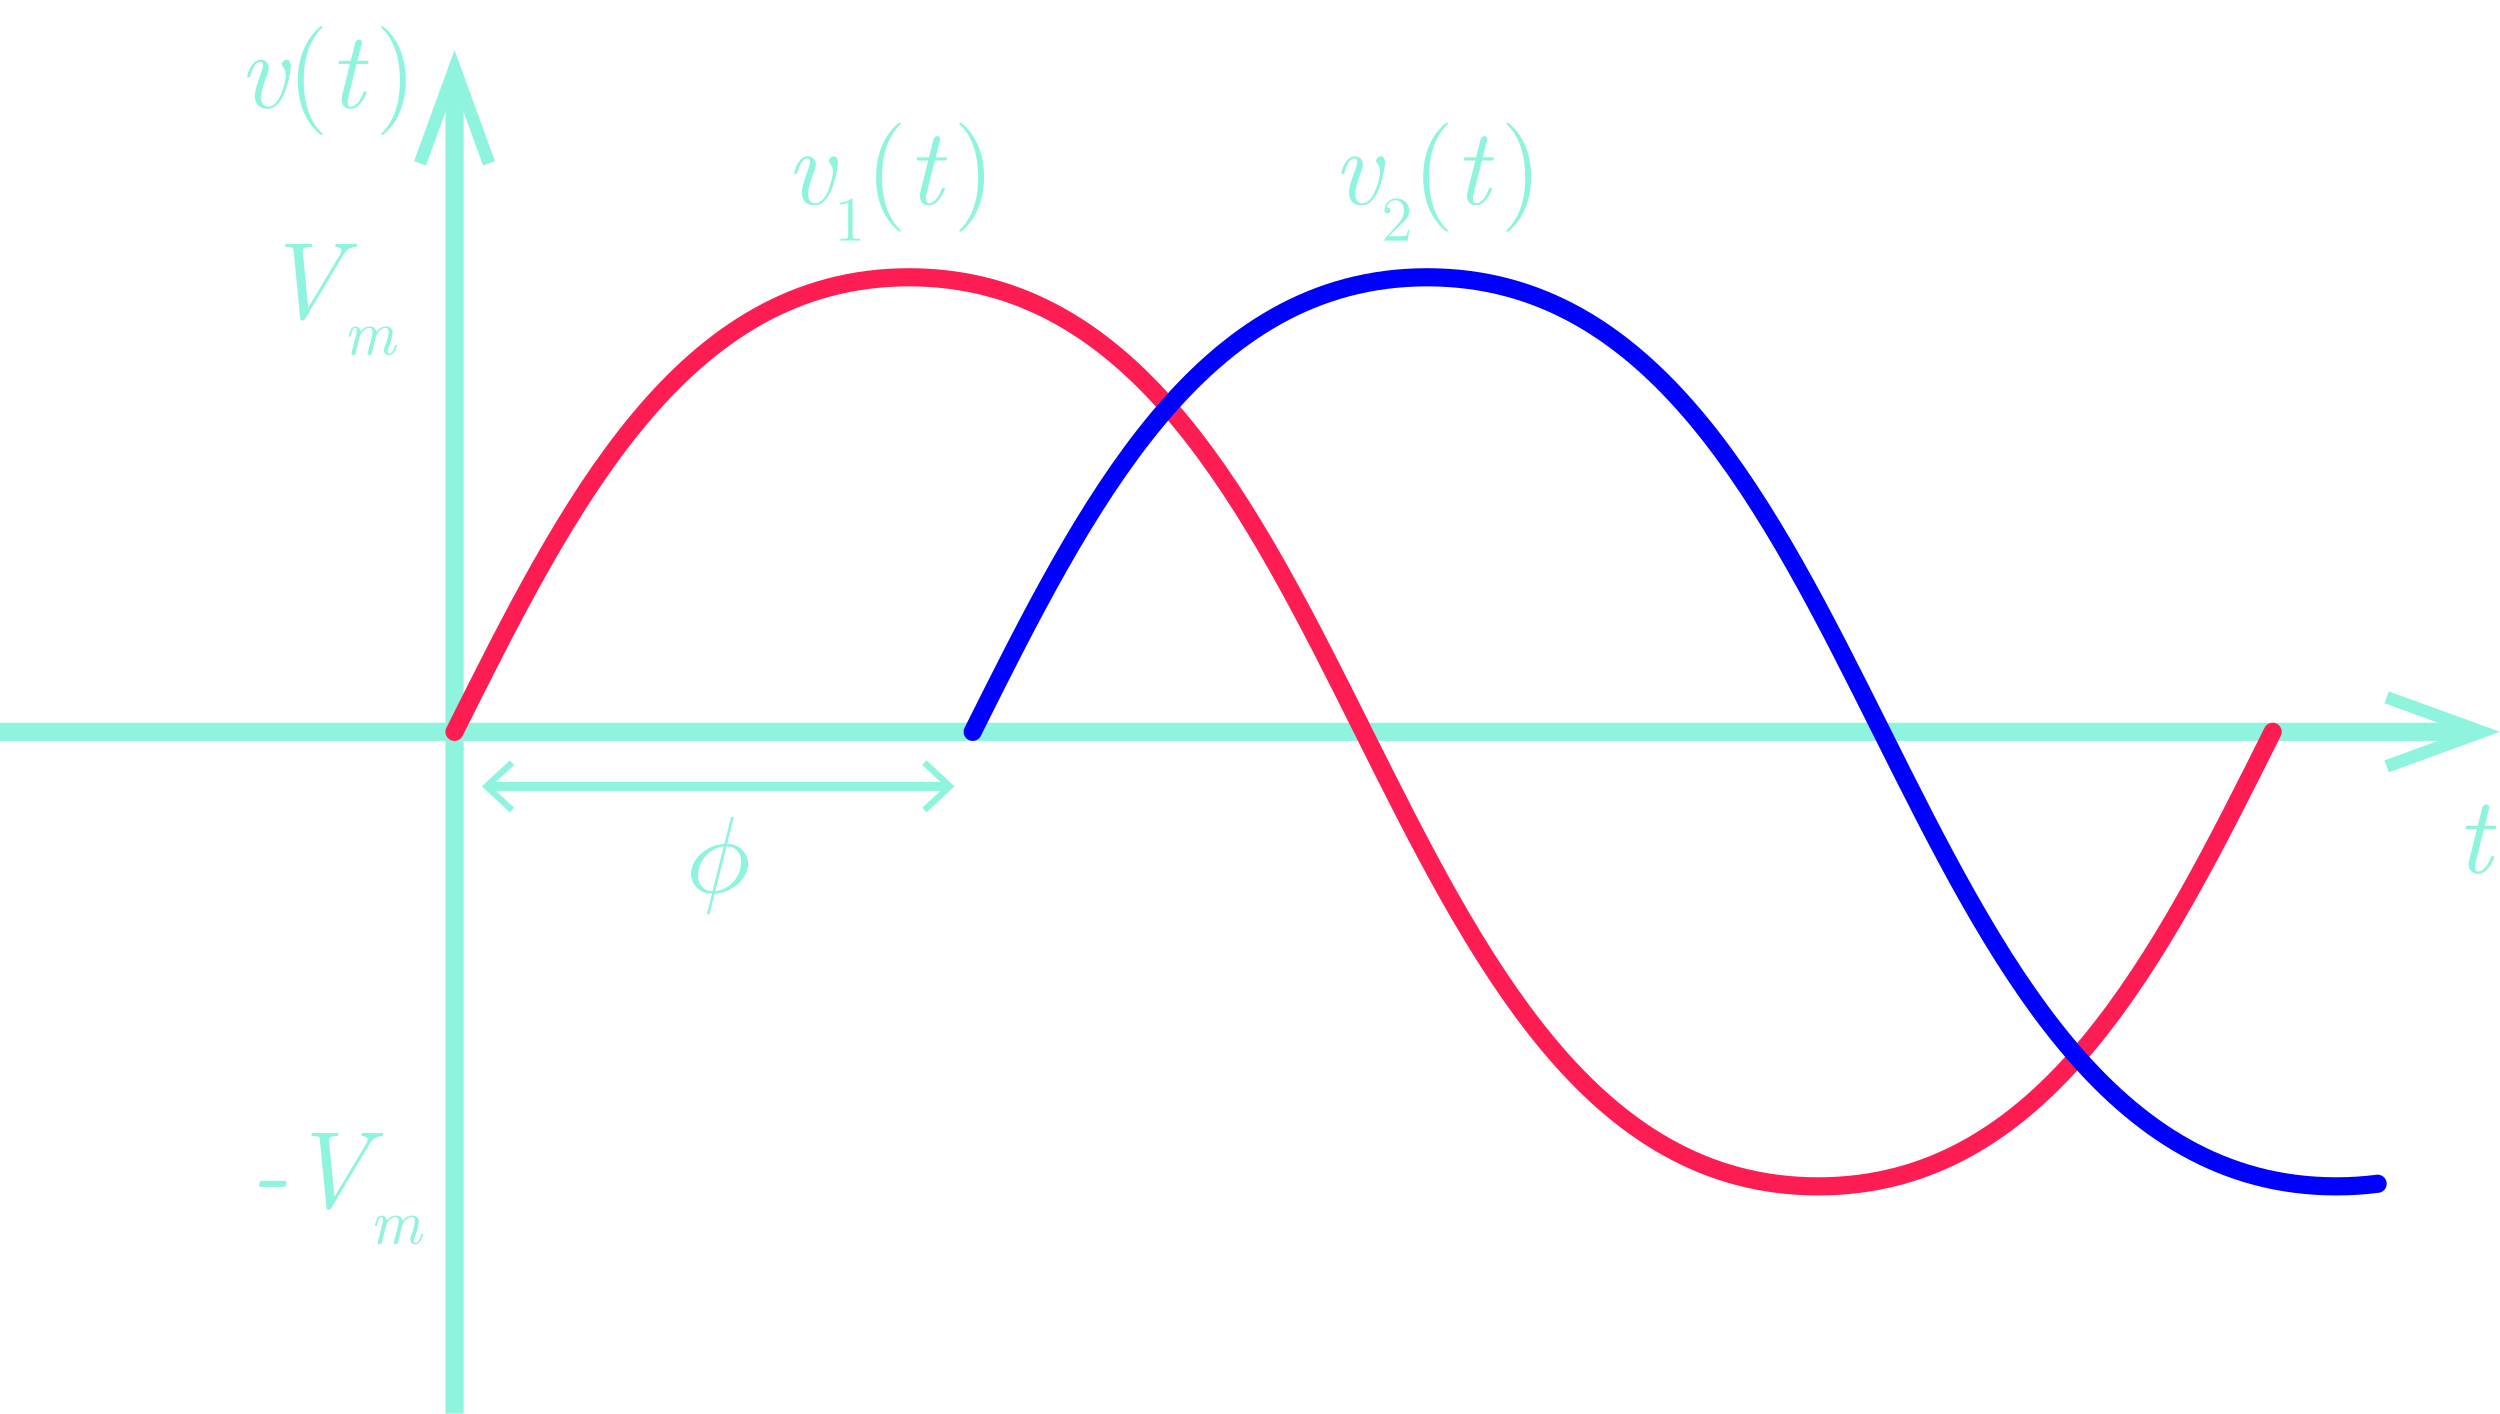
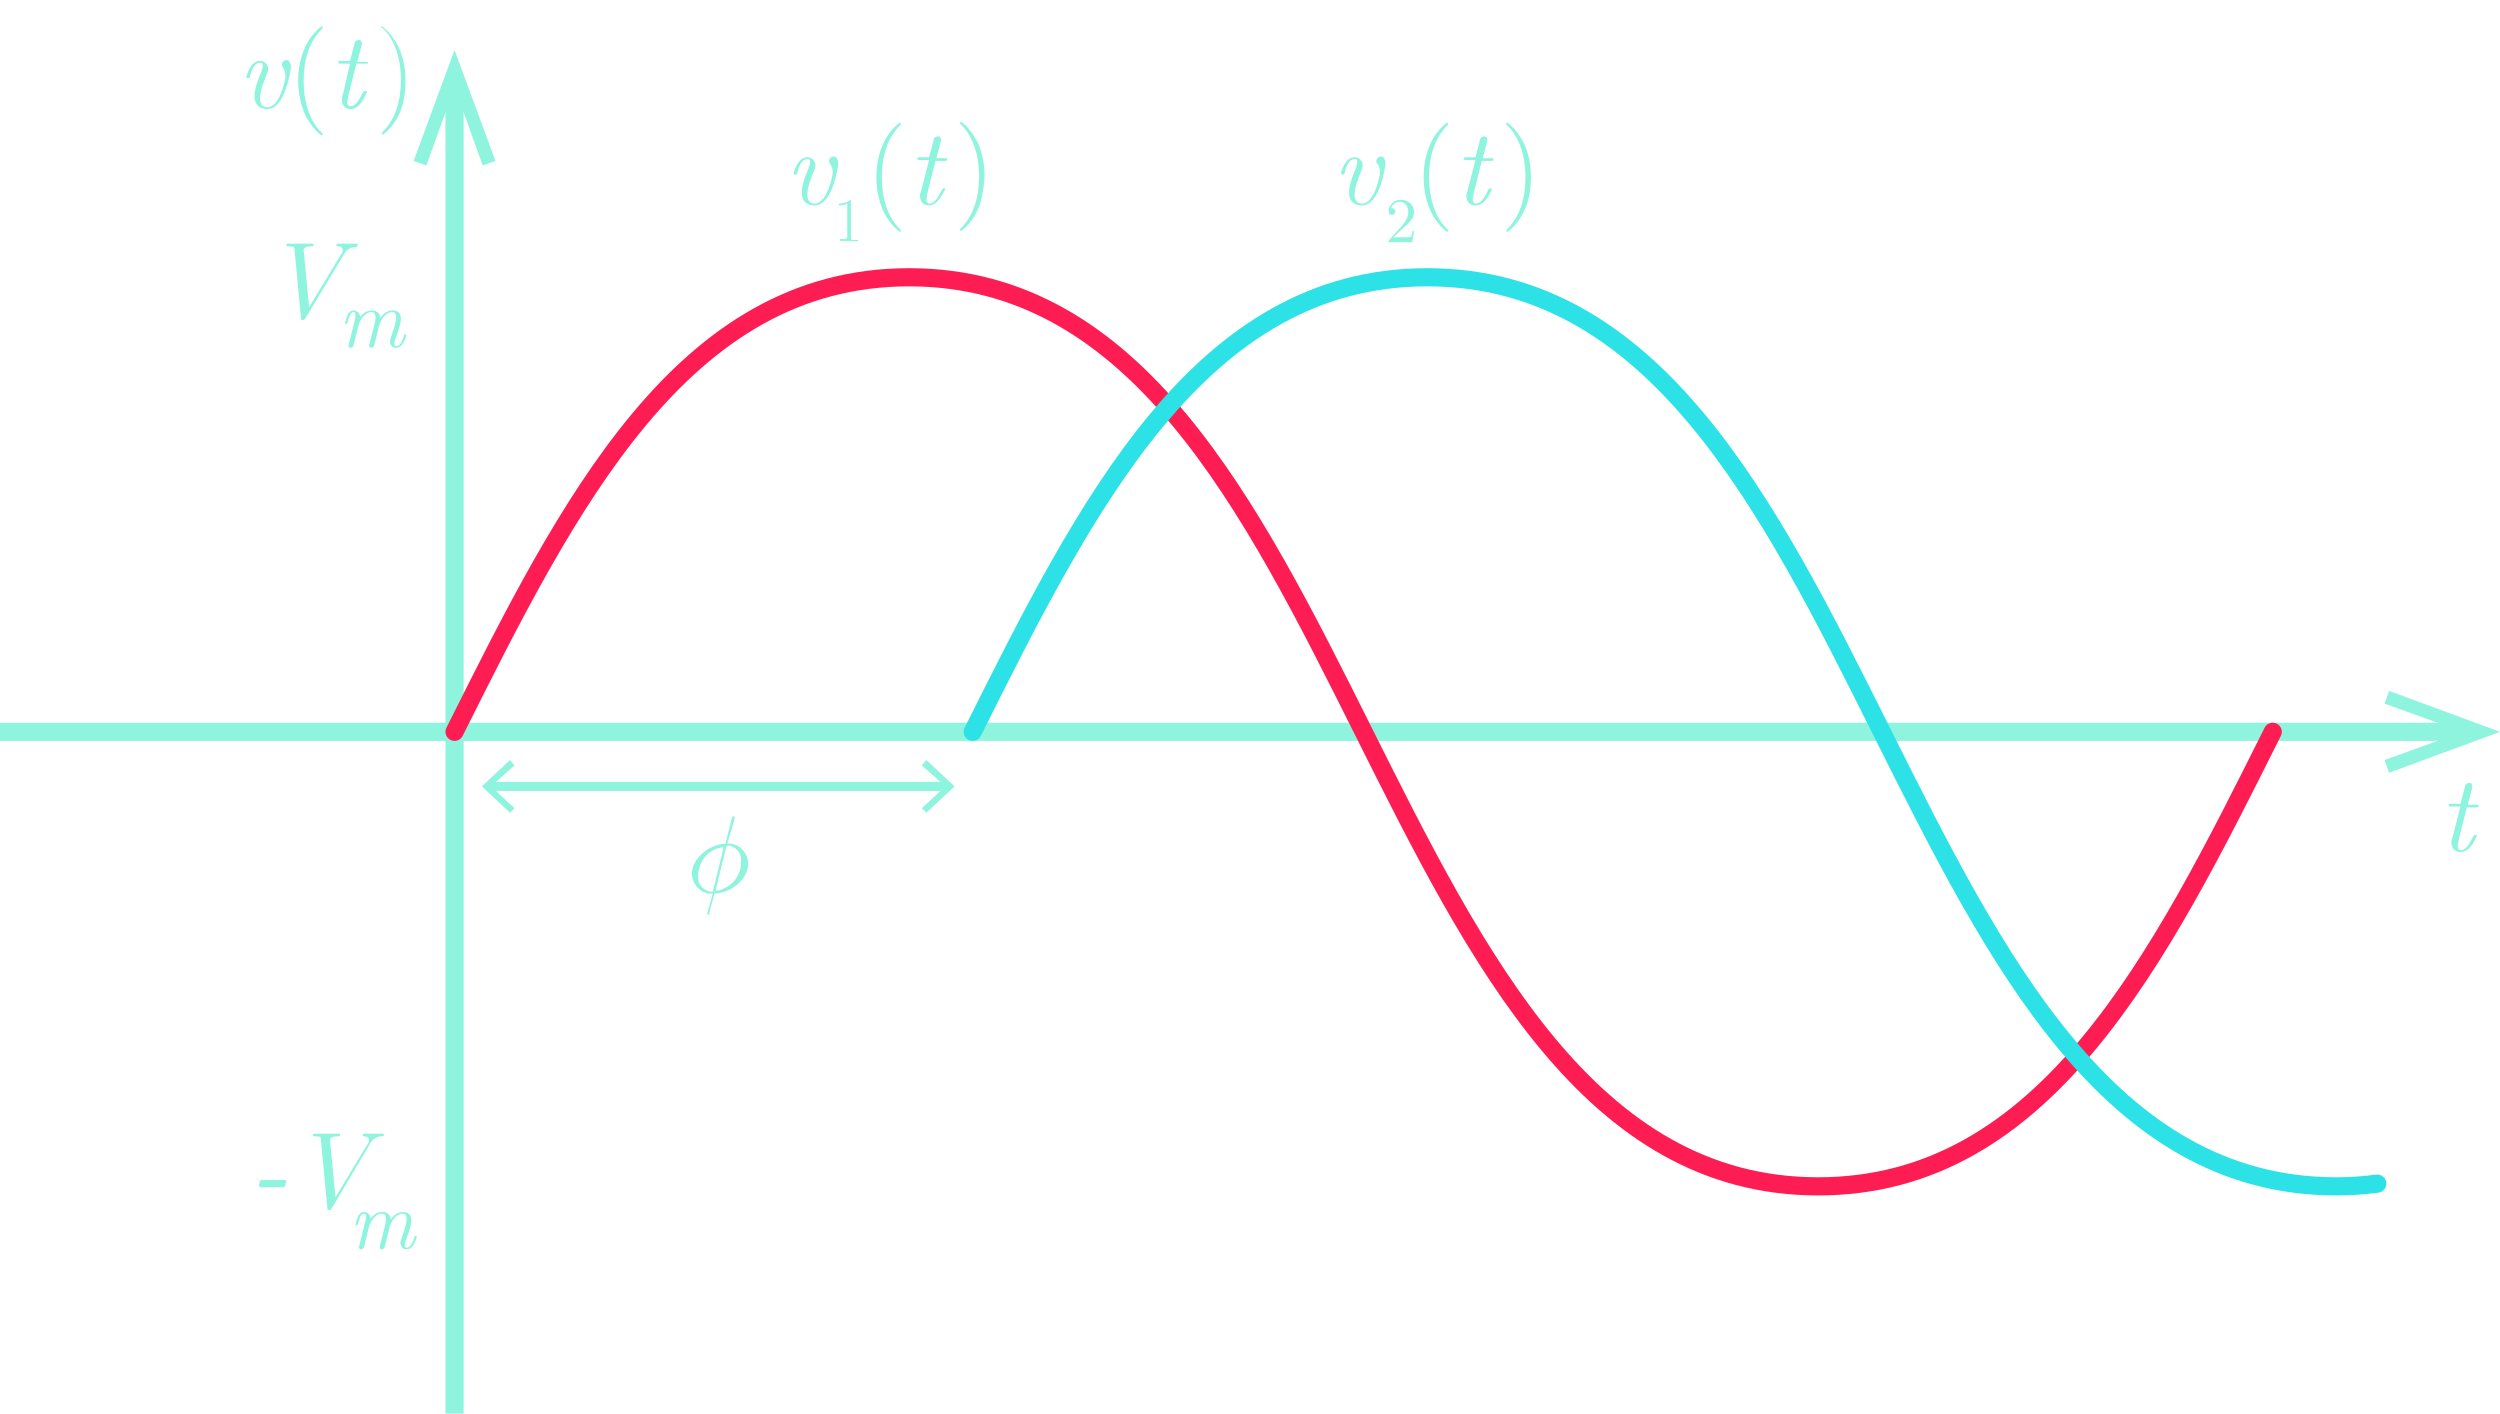
- <svg xmlns="http://www.w3.org/2000/svg" version="1.1" id="Layer_1" x="0px" y="0px" viewBox="0 0 275 155.501" style="enable-background:new 0 0 275 155.501;" xml:space="preserve">
+ <svg xmlns="http://www.w3.org/2000/svg" version="1.1" id="Layer_1" x="0px" y="0px" viewBox="0 0 275 155.5" style="enable-background:new 0 0 275 155.5;" xml:space="preserve">
  <style type="text/css">
	.st0{fill:none;stroke:#8FF4DD;stroke-width:2;stroke-miterlimit:10;}
	.st1{fill:#8FF4DD;}
	.st2{fill:none;stroke:#FD1D53;stroke-width:2;stroke-linecap:round;stroke-linejoin:round;}
- 	.st3{fill:none;stroke:#0000FF;stroke-width:2;stroke-linecap:round;stroke-linejoin:round;}
+ 	.st3{fill:none;stroke:#2DE2E6;stroke-width:2;stroke-linecap:round;stroke-linejoin:round;}
	.st4{fill:none;stroke:#8FF4DD;stroke-miterlimit:10;}
</style>
  <g>
-     <polyline class="st0" points="50,9.457 50,80.501 50,155.501  " />
-     <polygon class="st1" points="45.547,17.733 46.864,18.211 50,9.594 53.136,18.211 54.452,17.733 50,5.501  " />
+     <polyline class="st0" points="50,9.5 50,80.5 50,155.5  " />
+     <polygon class="st1" points="45.5,17.7 46.9,18.2 50,9.6 53.1,18.2 54.5,17.7 50,5.5  " />
  </g>
  <g>
-     <line class="st0" x1="0" y1="80.501" x2="271.044" y2="80.501" />
-     <polygon class="st1" points="262.768,84.954 262.29,83.637 270.907,80.501 262.29,77.365 262.768,76.049 275,80.501     " />
+     <line class="st0" x1="0" y1="80.5" x2="271" y2="80.5" />
+     <polygon class="st1" points="262.8,85 262.3,83.6 270.9,80.5 262.3,77.4 262.8,76 275,80.5  " />
  </g>
-   <path class="st2" d="M49.996,80.501c12.5-25,24.999-50,49.998-50c49.999,0,49.999,100,99.999,100  c25.001,0,37.501-25,50.002-50" />
-   <path class="st1" d="M272.559,96.127c-0.559,0.006-1.016-0.443-1.022-1.002  c-0-0.026,0-0.052,0.002-0.077c0.005-0.138,0.025-0.275,0.061-0.408l0.863-3.442h-0.959  c-0.192,0-0.301,0-0.301-0.144c0-0.228,0.133-0.228,0.336-0.228h1.02l0.469-1.907  c0.032-0.237,0.228-0.418,0.467-0.432c0.166-0.013,0.31,0.11,0.324,0.276  c0.001,0.012,0.001,0.024,0.001,0.036c-0.001,0.086-0.017,0.171-0.048,0.252l-0.444,1.775h0.96  c0.192,0,0.3,0,0.3,0.144c0,0.228-0.132,0.228-0.336,0.228h-1.02l-0.887,3.562  c-0.055,0.199-0.083,0.405-0.084,0.612c0,0.192,0,0.492,0.323,0.492c0.684,0,1.163-0.899,1.38-1.475  c0.096-0.216,0.096-0.228,0.239-0.228c0.084,0,0.18,0,0.18,0.12  C274.382,94.34,273.771,96.127,272.559,96.127z" />
+   <path class="st2" d="M50,80.5c12.5-25,25-50,50-50c50,0,50,100,100,100c25,0,37.5-25,50-50" />
  <g>
-     <path class="st1" d="M31.095,130.562H28.792c-0.216,0-0.312,0-0.312-0.156c0.018-0.122,0.046-0.242,0.084-0.359   c0.048-0.156,0.072-0.156,0.312-0.156h2.339c0.192,0,0.3,0,0.3,0.144   c-0.024,0.13-0.056,0.258-0.096,0.384C31.382,130.562,31.323,130.562,31.095,130.562z" />
-     <path class="st1" d="M41.927,124.984c-0.444,0.036-0.864,0.168-1.343,0.972l-4.114,6.884   c-0.132,0.216-0.192,0.228-0.336,0.228c-0.192,0-0.204-0.06-0.228-0.288l-0.72-7.388   c-0.024-0.3-0.048-0.408-0.647-0.408c-0.168,0-0.288,0-0.288-0.144c0-0.228,0.156-0.228,0.216-0.228   c0.396,0,0.815,0.036,1.223,0.036c0.456,0,0.936-0.036,1.379-0.036   c0.078-0.013,0.153,0.039,0.166,0.118c0.001,0.009,0.002,0.017,0.002,0.026   c0,0.228-0.132,0.228-0.3,0.228c-0.12,0-0.756,0.012-0.756,0.372l0.612,6.284l3.466-5.792   c0.093-0.146,0.154-0.309,0.18-0.48c0-0.288-0.288-0.372-0.48-0.384   c-0.096-0.012-0.192-0.012-0.192-0.144c0-0.228,0.144-0.228,0.216-0.228c0.348,0,0.744,0.036,1.104,0.036   c0.3,0,0.624-0.036,0.912-0.036c0.077,0.001,0.142,0.056,0.156,0.132   C42.155,124.973,42.023,124.973,41.927,124.984z" />
-     <path class="st1" d="M45.657,136.877c-0.287,0.006-0.526-0.221-0.532-0.509   c-0-0.017,0-0.033,0.001-0.05c0.004-0.156,0.042-0.308,0.112-0.447   c0.199-0.496,0.336-1.015,0.405-1.544c0-0.105,0-0.461-0.322-0.461   c-0.44,0.056-0.817,0.344-0.985,0.755c-0.087,0.156-0.146,0.326-0.174,0.503   c-0.035,0.154-0.077,0.3-0.112,0.454l-0.28,1.118c-0.038,0.107-0.138,0.18-0.251,0.182   c-0.101,0.007-0.188-0.069-0.195-0.17c-0-0.004-0-0.008-0-0.011   c0.002-0.033,0.009-0.066,0.021-0.098l0.454-1.817c0.037-0.149,0.058-0.301,0.063-0.455   c0-0.105,0-0.461-0.321-0.461c-0.441,0.056-0.817,0.344-0.985,0.755   c-0.087,0.156-0.146,0.326-0.175,0.503c-0.035,0.154-0.077,0.3-0.112,0.454l-0.28,1.118   c-0.038,0.107-0.138,0.18-0.251,0.182c-0.101,0.007-0.188-0.069-0.195-0.17   c-0-0.004-0-0.008-0-0.011c0.002-0.033,0.01-0.066,0.021-0.098l0.524-2.097   c0.03-0.117,0.046-0.236,0.049-0.356c0-0.077,0-0.279-0.182-0.279c-0.217,0-0.35,0.342-0.475,0.832   c-0.035,0.154-0.042,0.161-0.133,0.161c-0.035,0-0.105,0-0.105-0.07   c0.052-0.242,0.127-0.478,0.224-0.706c0.078-0.213,0.276-0.359,0.503-0.37   c0.31,0.002,0.567,0.243,0.587,0.552c0.224-0.335,0.596-0.541,0.999-0.552   c0.367-0.038,0.695,0.229,0.732,0.596c0.001,0.006,0.001,0.012,0.002,0.018   c0.224-0.368,0.618-0.598,1.048-0.615c0.364-0.04,0.693,0.222,0.733,0.587   c0.005,0.046,0.005,0.093,0.001,0.14c-0.072,0.536-0.215,1.06-0.426,1.559   c-0.069,0.167-0.112,0.344-0.126,0.524c0,0.098,0.007,0.203,0.154,0.203   c0.405,0,0.594-0.685,0.65-0.874c0.028-0.104,0.028-0.119,0.119-0.119c0.049,0,0.105,0,0.105,0.07   C46.545,135.836,46.307,136.877,45.657,136.877z" />
+     <path class="st1" d="M31.1,130.6h-2.3c-0.2,0-0.3,0-0.3-0.2c0-0.1,0-0.2,0.1-0.4c0-0.2,0.1-0.2,0.3-0.2h2.3   c0.2,0,0.3,0,0.3,0.1s-0.1,0.3-0.1,0.4C31.4,130.6,31.3,130.6,31.1,130.6z" />
+     <path class="st1" d="M41.9,125c-0.4,0-0.9,0.2-1.3,1l-4.1,6.9c-0.1,0.2-0.2,0.2-0.3,0.2c-0.2,0-0.2-0.1-0.2-0.3l-0.7-7.4   c0-0.3,0-0.4-0.6-0.4c-0.2,0-0.3,0-0.3-0.1c0-0.2,0.2-0.2,0.2-0.2c0.4,0,0.8,0,1.2,0c0.5,0,0.9,0,1.4,0c0.1,0,0.2,0,0.2,0.1l0,0   c0,0.2-0.1,0.2-0.3,0.2c-0.1,0-0.8,0-0.8,0.4l0.6,6.3l3.5-5.8c0.1-0.1,0.2-0.3,0.2-0.5c0-0.3-0.3-0.4-0.5-0.4c-0.1,0-0.2,0-0.2-0.1   c0-0.2,0.1-0.2,0.2-0.2c0.3,0,0.7,0,1.1,0c0.3,0,0.6,0,0.9,0c0.1,0,0.1,0.1,0.2,0.1C42.2,125,42,125,41.9,125z" />
  </g>
-   <path class="st3" d="M106.996,80.501c12.5-25,24.999-50,49.998-50c50,0,50,100,99.999,100  c1.519,0.002,3.037-0.094,4.544-0.287" />
+   <path class="st3" d="M107,80.5c12.5-25,25-50,50-50c50,0,50,100,100,100c1.5,0,3-0.1,4.5-0.3" />
  <g>
-     <line class="st4" x1="53.759" y1="86.501" x2="104.241" y2="86.501" />
-     <polygon class="st1" points="56.079,89.364 56.556,88.851 54.028,86.502 56.556,84.151 56.079,83.639 53,86.502  " />
-     <polygon class="st1" points="101.921,89.364 101.444,88.851 103.972,86.502 101.444,84.151 101.921,83.639 105,86.502  " />
+     <line class="st4" x1="53.8" y1="86.5" x2="104.2" y2="86.5" />
+     <polygon class="st1" points="56.1,89.4 56.6,88.9 54,86.5 56.6,84.2 56.1,83.6 53,86.5  " />
+     <polygon class="st1" points="101.9,89.4 101.4,88.9 104,86.5 101.4,84.2 101.9,83.6 105,86.5  " />
  </g>
-   <path class="st1" d="M78.626,98.297l-0.455,1.787c-0.031,0.163-0.075,0.324-0.132,0.479  c-0.03,0.035-0.075,0.053-0.12,0.048c-0.061,0-0.145-0.012-0.145-0.132  c0-0.036,0.12-0.492,0.265-1.055l0.275-1.127c-1.218,0.052-2.249-0.893-2.301-2.112  c-0.001-0.02-0.001-0.04-0.002-0.059c0-1.631,1.763-3.226,3.67-3.286l0.695-2.771  c0.049-0.204,0.061-0.24,0.181-0.24c0.069-0.01,0.133,0.038,0.142,0.107  c0.001,0.004,0.001,0.008,0.001,0.013l-0.036,0.168l-0.672,2.723c1.218-0.052,2.248,0.893,2.301,2.111  c0.001,0.02,0.001,0.04,0.002,0.06C82.296,96.618,80.558,98.237,78.626,98.297z M76.791,96.378  c-0.054,0.858,0.598,1.598,1.457,1.652c0.042,0.003,0.084,0.004,0.126,0.003l1.235-4.929  c-1.635,0.218-2.847,1.626-2.818,3.275V96.378z M79.922,93.103l-1.235,4.929  c1.637-0.216,2.854-1.623,2.83-3.274c0.057-0.856-0.59-1.595-1.446-1.652  c-0.05-0.003-0.099-0.004-0.149-0.003L79.922,93.103z" />
+   <path class="st1" d="M78.6,98.3l-0.5,1.8c0,0.2-0.1,0.3-0.1,0.5c0,0-0.1,0.1-0.1,0c-0.1,0-0.1,0-0.1-0.1c0,0,0.1-0.5,0.3-1.1  l0.3-1.1c-1.2,0.1-2.2-0.9-2.3-2.1c0,0,0,0,0-0.1c0-1.6,1.8-3.2,3.7-3.3l0.7-2.8c0-0.2,0.1-0.2,0.2-0.2s0.1,0,0.1,0.1l0,0v0.2  L80,92.8c1.2-0.1,2.2,0.9,2.3,2.1c0,0,0,0,0,0.1C82.3,96.6,80.6,98.2,78.6,98.3z M76.8,96.4c-0.1,0.9,0.6,1.6,1.5,1.7h0.1l1.2-4.9  C78,93.3,76.8,94.7,76.8,96.4L76.8,96.4z M79.9,93.1L78.7,98c1.6-0.2,2.9-1.6,2.8-3.3c0.1-0.9-0.6-1.6-1.4-1.7  C80,93.1,80,93.1,79.9,93.1L79.9,93.1z" />
+   <path class="st1" d="M39,27.2c-0.4,0-0.9,0.2-1.3,1L33.6,35c-0.1,0.2-0.2,0.2-0.3,0.2c-0.2,0-0.2-0.1-0.2-0.3l-0.7-7.4  c0-0.3,0-0.4-0.6-0.4c-0.2,0-0.3,0-0.3-0.1c0-0.2,0.2-0.2,0.2-0.2c0.4,0,0.8,0,1.2,0c0.5,0,0.9,0,1.4,0c0.1,0,0.2,0,0.2,0.1l0,0  c0,0.2-0.1,0.2-0.3,0.2c-0.1,0-0.8,0-0.8,0.4l0.6,6.3l3.5-5.8c0.1-0.1,0.2-0.3,0.2-0.5c0-0.3-0.3-0.4-0.5-0.4c-0.1,0-0.2,0-0.2-0.1  c0-0.2,0.1-0.2,0.2-0.2c0.3,0,0.7,0,1.1,0c0.3,0,0.6,0,0.9,0c0.1,0,0.1,0.1,0.2,0.1C39.3,27.2,39.1,27.2,39,27.2z" />
  <g>
-     <path class="st1" d="M39.041,27.181c-0.444,0.036-0.864,0.168-1.343,0.972l-4.114,6.884   c-0.132,0.216-0.192,0.228-0.336,0.228c-0.192,0-0.204-0.06-0.228-0.288l-0.72-7.388   c-0.024-0.3-0.048-0.408-0.647-0.408c-0.168,0-0.288,0-0.288-0.144c0-0.228,0.156-0.228,0.216-0.228   c0.396,0,0.815,0.036,1.223,0.036c0.456,0,0.936-0.036,1.379-0.036   c0.078-0.013,0.153,0.039,0.166,0.118c0.001,0.009,0.002,0.017,0.002,0.026   c0,0.228-0.132,0.228-0.3,0.228c-0.12,0-0.756,0.012-0.756,0.372l0.612,6.284l3.466-5.792   c0.093-0.146,0.154-0.309,0.18-0.48c0-0.288-0.288-0.372-0.48-0.384   c-0.096-0.012-0.192-0.012-0.192-0.144c0-0.228,0.144-0.228,0.216-0.228c0.348,0,0.744,0.036,1.104,0.036   c0.3,0,0.624-0.036,0.912-0.036c0.077,0.001,0.142,0.056,0.156,0.132   C39.269,27.169,39.137,27.169,39.041,27.181z" />
-     <path class="st1" d="M42.771,39.074c-0.287,0.006-0.526-0.221-0.532-0.509   c-0-0.017,0-0.033,0.001-0.05c0.004-0.156,0.042-0.308,0.112-0.447   c0.199-0.496,0.336-1.015,0.405-1.544c0-0.105,0-0.461-0.322-0.461   c-0.44,0.056-0.817,0.344-0.985,0.755c-0.087,0.156-0.146,0.326-0.174,0.503   c-0.035,0.154-0.077,0.3-0.112,0.454l-0.28,1.118c-0.038,0.107-0.138,0.18-0.251,0.182   c-0.101,0.007-0.188-0.069-0.195-0.17c-0-0.004-0-0.008-0-0.011   c0.002-0.033,0.009-0.066,0.021-0.098l0.454-1.817c0.037-0.149,0.058-0.301,0.063-0.455   c0-0.105,0-0.461-0.321-0.461c-0.441,0.056-0.817,0.344-0.985,0.755   c-0.087,0.156-0.146,0.326-0.175,0.503c-0.035,0.154-0.077,0.3-0.112,0.454l-0.28,1.118   c-0.038,0.107-0.138,0.18-0.251,0.182c-0.101,0.007-0.188-0.069-0.195-0.17   c-0-0.004-0-0.008-0-0.011c0.002-0.033,0.01-0.066,0.021-0.098l0.524-2.097   c0.03-0.117,0.046-0.236,0.049-0.356c0-0.077,0-0.279-0.182-0.279c-0.217,0-0.35,0.342-0.475,0.832   c-0.035,0.154-0.042,0.161-0.133,0.161c-0.035,0-0.105,0-0.105-0.07   c0.052-0.242,0.127-0.478,0.224-0.706c0.078-0.213,0.276-0.359,0.503-0.37   c0.31,0.002,0.567,0.243,0.587,0.552c0.224-0.335,0.596-0.541,0.999-0.552   c0.367-0.038,0.695,0.229,0.732,0.596c0.001,0.006,0.001,0.012,0.002,0.018   c0.224-0.368,0.618-0.598,1.048-0.615c0.364-0.04,0.693,0.222,0.733,0.587   c0.005,0.046,0.005,0.093,0.001,0.14c-0.072,0.536-0.215,1.06-0.426,1.559   c-0.069,0.167-0.112,0.344-0.126,0.524c0,0.098,0.007,0.203,0.154,0.203   c0.405,0,0.594-0.685,0.65-0.874c0.028-0.104,0.028-0.119,0.119-0.119c0.049,0,0.105,0,0.105,0.07   C43.659,38.033,43.421,39.074,42.771,39.074z" />
+     <path class="st1" d="M43.559,38.257c-0.374,0-0.656-0.273-0.656-0.711c0-0.191,0.036-0.273,0.118-0.501   c0.155-0.446,0.556-1.54,0.556-2.104c0-0.155,0-0.61-0.419-0.61c-0.875,0-1.366,1.157-1.421,1.366   l-0.556,2.241c-0.037,0.155-0.127,0.319-0.337,0.319c-0.164,0-0.237-0.119-0.237-0.219   c0,0,0-0.045,0.027-0.146l0.602-2.405c0.036-0.164,0.073-0.364,0.073-0.546c0-0.146,0-0.61-0.419-0.61   c-0.847,0-1.348,1.065-1.439,1.403c-0.045,0.2-0.1,0.392-0.146,0.592l-0.419,1.686   c-0.063,0.182-0.209,0.246-0.319,0.246c-0.164,0-0.237-0.109-0.237-0.219   c0-0.037,0-0.045,0.037-0.173l0.665-2.66c0.037-0.127,0.073-0.328,0.073-0.501   c0-0.109,0-0.374-0.237-0.374c-0.31,0-0.483,0.537-0.62,1.075   c-0.054,0.209-0.063,0.219-0.164,0.219c-0.082,0-0.128-0.018-0.128-0.091c0,0,0.119-0.564,0.291-0.902   c0.191-0.392,0.428-0.482,0.638-0.482c0.419,0,0.702,0.328,0.729,0.738   c0.328-0.456,0.774-0.738,1.303-0.738c0.437,0,0.865,0.209,0.92,0.829   c0.328-0.501,0.783-0.829,1.348-0.829c0.702,0,0.911,0.446,0.911,0.929   c0,0.528-0.31,1.375-0.547,2.041c-0.073,0.182-0.173,0.464-0.173,0.683   c0,0.209,0.073,0.273,0.209,0.273c0.51,0,0.756-0.82,0.838-1.129   c0.037-0.137,0.046-0.164,0.155-0.164c0.036,0,0.118,0,0.118,0.082   C44.697,36.9,44.406,38.257,43.559,38.257z" />
  </g>
  <g>
-     <path class="st1" d="M29.449,11.976c-0.504,0-1.415-0.192-1.415-1.416c0-0.335,0.048-0.768,0.527-2.099   c0.252-0.696,0.372-1.007,0.372-1.307c0-0.288-0.132-0.348-0.276-0.348   c-0.696,0-1.007,1.14-1.104,1.5c-0.048,0.167-0.06,0.204-0.204,0.204   c-0.06,0-0.168,0-0.168-0.108c0-0.072,0.408-1.835,1.499-1.835c0.588,0,0.875,0.456,0.875,0.936   c0,0.24-0.06,0.396-0.156,0.684c-0.276,0.731-0.684,1.847-0.684,2.542   c0,0.48,0.168,1.007,0.779,1.007c1.403,0,1.955-3.106,1.955-3.418c0-0.192-0.036-0.636-0.312-0.959   c-0.108-0.12-0.132-0.18-0.132-0.288c0-0.276,0.3-0.504,0.528-0.504   c0.216,0,0.456,0.156,0.456,0.768C31.991,7.646,31.439,11.976,29.449,11.976z" />
-     <path class="st1" d="M35.376,14.866c-0.132,0-1.116-0.779-1.823-2.219c-0.624-1.283-0.791-2.71-0.791-3.778   c0-1.475,0.276-2.758,0.888-3.97c0.587-1.175,1.571-2.039,1.727-2.039   c0.048,0,0.108,0.024,0.108,0.096c0,0.036,0,0.06-0.12,0.167   c-1.391,1.416-1.955,3.418-1.955,5.745c0,2.447,0.671,4.426,1.871,5.637   c0.204,0.204,0.204,0.228,0.204,0.264C35.484,14.842,35.424,14.866,35.376,14.866z" />
-     <path class="st1" d="M38.557,11.976c-0.659,0-0.983-0.504-0.983-1.056c0-0.048,0-0.192,0.06-0.432   l0.864-3.454h-0.972c-0.192,0-0.288,0-0.288-0.12c0-0.228,0.108-0.228,0.324-0.228h1.02l0.468-1.883   c0.048-0.18,0.156-0.444,0.456-0.444c0.228,0,0.312,0.18,0.312,0.288c0,0-0.012,0.132-0.024,0.156   l-0.479,1.883h0.947c0.204,0,0.288,0,0.288,0.132c0,0.216-0.12,0.216-0.324,0.216H39.229l-0.899,3.586   c-0.048,0.18-0.096,0.456-0.096,0.636c0,0.396,0.168,0.479,0.348,0.479   c0.779,0,1.247-1.175,1.391-1.547c0.06-0.132,0.072-0.156,0.204-0.156c0.048,0,0.156,0,0.156,0.108   C40.333,10.201,39.733,11.976,38.557,11.976z" />
-     <path class="st1" d="M43.753,12.828c-0.588,1.175-1.571,2.039-1.727,2.039   c-0.048,0-0.108-0.024-0.108-0.096c0-0.036,0-0.06,0.12-0.168c1.391-1.416,1.955-3.418,1.955-5.745   c0-2.446-0.671-4.425-1.871-5.637c-0.204-0.204-0.204-0.228-0.204-0.264   c0-0.072,0.06-0.096,0.108-0.096c0.132,0,1.115,0.78,1.823,2.219   c0.671,1.391,0.791,2.878,0.791,3.79C44.641,10.309,44.365,11.604,43.753,12.828z" />
+     <path class="st1" d="M44.708,137.426c-0.374,0-0.656-0.273-0.656-0.711c0-0.19,0.036-0.272,0.118-0.501   c0.155-0.446,0.556-1.539,0.556-2.104c0-0.155,0-0.61-0.419-0.61c-0.875,0-1.366,1.156-1.421,1.366   l-0.556,2.241c-0.037,0.154-0.127,0.318-0.337,0.318c-0.164,0-0.237-0.118-0.237-0.219   c0,0,0-0.045,0.027-0.146l0.602-2.405c0.036-0.164,0.073-0.364,0.073-0.546   c0-0.146,0-0.61-0.419-0.61c-0.847,0-1.348,1.065-1.439,1.402c-0.045,0.2-0.1,0.392-0.146,0.592   l-0.419,1.686c-0.063,0.183-0.209,0.246-0.319,0.246c-0.164,0-0.237-0.109-0.237-0.219   c0-0.036,0-0.045,0.037-0.173l0.665-2.66c0.037-0.127,0.073-0.328,0.073-0.501   c0-0.109,0-0.373-0.237-0.373c-0.31,0-0.483,0.537-0.62,1.074   c-0.054,0.21-0.063,0.219-0.164,0.219c-0.082,0-0.128-0.018-0.128-0.091c0,0,0.119-0.564,0.291-0.902   c0.191-0.392,0.428-0.482,0.638-0.482c0.419,0,0.702,0.328,0.729,0.738   c0.328-0.456,0.774-0.738,1.303-0.738c0.437,0,0.865,0.21,0.92,0.829   c0.328-0.501,0.783-0.829,1.348-0.829c0.702,0,0.911,0.446,0.911,0.93   c0,0.528-0.31,1.375-0.547,2.04c-0.073,0.183-0.173,0.465-0.173,0.684   c0,0.209,0.073,0.272,0.209,0.272c0.51,0,0.756-0.819,0.838-1.129   c0.037-0.137,0.046-0.164,0.155-0.164c0.036,0,0.118,0,0.118,0.082   C45.847,136.068,45.555,137.426,44.708,137.426z" />
  </g>
  <g>
-     <path class="st1" d="M89.628,22.598c-0.504,0-1.415-0.192-1.415-1.416c0-0.335,0.048-0.768,0.527-2.099   c0.252-0.696,0.372-1.007,0.372-1.307c0-0.288-0.132-0.348-0.276-0.348   c-0.696,0-1.007,1.14-1.104,1.5c-0.048,0.167-0.06,0.204-0.204,0.204   c-0.06,0-0.168,0-0.168-0.108c0-0.072,0.408-1.835,1.499-1.835c0.588,0,0.875,0.456,0.875,0.936   c0,0.24-0.06,0.396-0.156,0.684c-0.276,0.731-0.684,1.847-0.684,2.542   c0,0.48,0.168,1.007,0.779,1.007c1.403,0,1.955-3.106,1.955-3.418c0-0.192-0.036-0.636-0.312-0.959   c-0.108-0.12-0.132-0.18-0.132-0.288c0-0.276,0.3-0.504,0.528-0.504   c0.216,0,0.456,0.156,0.456,0.768C92.171,18.269,91.619,22.598,89.628,22.598z" />
-     <path class="st1" d="M93.541,26.46c-0.23,0-0.908,0-1.097,0.014v-0.203h0.217   c0.615,0,0.636-0.084,0.636-0.335v-3.641c-0.384,0.182-0.733,0.182-0.895,0.182v-0.203   c0.72,0,1.069-0.258,1.237-0.447c0.14,0,0.14,0.007,0.14,0.168v3.941   c0,0.251,0.021,0.335,0.636,0.335h0.217v0.203C94.443,26.46,93.772,26.46,93.541,26.46z" />
-     <path class="st1" d="M98.984,25.488c-0.132,0-1.116-0.779-1.823-2.219c-0.624-1.283-0.791-2.71-0.791-3.778   c0-1.475,0.276-2.758,0.888-3.97c0.587-1.175,1.571-2.039,1.727-2.039   c0.048,0,0.108,0.024,0.108,0.096c0,0.036,0,0.06-0.12,0.167   c-1.391,1.416-1.955,3.418-1.955,5.745c0,2.447,0.672,4.426,1.871,5.637   c0.204,0.204,0.204,0.228,0.204,0.264C99.092,25.464,99.032,25.488,98.984,25.488z" />
-     <path class="st1" d="M102.165,22.598c-0.659,0-0.983-0.504-0.983-1.056c0-0.048,0-0.192,0.06-0.432   l0.864-3.454h-0.972c-0.192,0-0.288,0-0.288-0.12c0-0.228,0.108-0.228,0.324-0.228h1.02l0.468-1.883   c0.048-0.18,0.156-0.444,0.456-0.444c0.228,0,0.312,0.18,0.312,0.288c0,0-0.012,0.132-0.024,0.156   l-0.479,1.883h0.947c0.204,0,0.288,0,0.288,0.132c0,0.216-0.12,0.216-0.324,0.216h-0.996   l-0.899,3.586c-0.048,0.18-0.096,0.456-0.096,0.636c0,0.396,0.168,0.479,0.348,0.479   c0.779,0,1.247-1.175,1.391-1.547c0.06-0.132,0.072-0.156,0.204-0.156c0.048,0,0.156,0,0.156,0.108   C103.94,20.823,103.34,22.598,102.165,22.598z" />
-     <path class="st1" d="M107.361,23.45c-0.588,1.175-1.571,2.039-1.727,2.039   c-0.048,0-0.108-0.024-0.108-0.096c0-0.036,0-0.06,0.12-0.168c1.391-1.416,1.955-3.418,1.955-5.745   c0-2.446-0.671-4.425-1.871-5.637c-0.204-0.204-0.204-0.228-0.204-0.264   c0-0.072,0.06-0.096,0.108-0.096c0.132,0,1.115,0.78,1.823,2.219   c0.672,1.391,0.792,2.878,0.792,3.79C108.249,20.931,107.973,22.226,107.361,23.45z" />
+     <path class="st1" d="M29.4,12c-0.5,0-1.4-0.2-1.4-1.4c0-0.3,0-0.8,0.5-2.1c0.3-0.7,0.4-1,0.4-1.3s-0.1-0.3-0.3-0.3   c-0.7,0-1,1.1-1.1,1.5c0,0.2-0.1,0.2-0.2,0.2s-0.2,0-0.2-0.1s0.4-1.8,1.5-1.8c0.6,0,0.9,0.5,0.9,0.9c0,0.2-0.1,0.4-0.2,0.7   c-0.3,0.7-0.7,1.8-0.7,2.5c0,0.5,0.2,1,0.8,1c1.4,0,2-3.1,2-3.4c0-0.2,0-0.6-0.3-1C31,7.2,31,7.2,31,7.1c0-0.3,0.3-0.5,0.5-0.5   S32,6.8,32,7.4C32,7.6,31.4,12,29.4,12z" />
+     <path class="st1" d="M35.4,14.9c-0.1,0-1.1-0.8-1.8-2.2c-0.6-1.3-0.8-2.7-0.8-3.8c0-1.5,0.3-2.8,0.9-4c0.6-1.2,1.6-2,1.7-2   c0,0,0.1,0,0.1,0.1c0,0,0,0.1-0.1,0.2c-1.4,1.4-2,3.4-2,5.7c0,2.4,0.7,4.4,1.9,5.6c0.2,0.2,0.2,0.2,0.2,0.3   C35.5,14.8,35.4,14.9,35.4,14.9z" />
+     <path class="st1" d="M38.6,12c-0.7,0-1-0.5-1-1.1c0,0,0-0.2,0.1-0.4L38.5,7h-1c-0.2,0-0.3,0-0.3-0.1c0-0.2,0.1-0.2,0.3-0.2h1   L39,4.8c0-0.2,0.2-0.4,0.5-0.4c0.2,0,0.3,0.2,0.3,0.3c0,0,0,0.1,0,0.2l-0.5,1.9h0.9c0.2,0,0.3,0,0.3,0.1S40.4,7,40.2,7h-1l-0.9,3.6   c0,0.2-0.1,0.5-0.1,0.6c0,0.4,0.2,0.5,0.3,0.5c0.8,0,1.2-1.2,1.4-1.5C40,10.1,40,10,40.2,10c0,0,0.2,0,0.2,0.1   C40.3,10.2,39.7,12,38.6,12z" />
+     <path class="st1" d="M43.8,12.8c-0.6,1.2-1.6,2-1.7,2c0,0-0.1,0-0.1-0.1c0,0,0-0.1,0.1-0.2c1.4-1.4,2-3.4,2-5.7   c0-2.4-0.7-4.4-1.9-5.6C41.9,3,41.9,3,41.9,3c0-0.1,0.1-0.1,0.1-0.1c0.1,0,1.1,0.8,1.8,2.2s0.8,2.9,0.8,3.8   C44.6,10.3,44.4,11.6,43.8,12.8z" />
  </g>
  <g>
-     <path class="st1" d="M149.809,22.599c-0.504,0-1.415-0.192-1.415-1.416c0-0.335,0.048-0.768,0.527-2.099   c0.252-0.696,0.372-1.007,0.372-1.307c0-0.288-0.132-0.348-0.276-0.348   c-0.695,0-1.007,1.14-1.104,1.5c-0.048,0.167-0.06,0.204-0.203,0.204   c-0.061,0-0.168,0-0.168-0.108c0-0.072,0.407-1.835,1.499-1.835c0.588,0,0.875,0.456,0.875,0.936   c0,0.24-0.06,0.396-0.155,0.684c-0.276,0.731-0.684,1.847-0.684,2.542   c0,0.48,0.168,1.007,0.779,1.007c1.403,0,1.955-3.106,1.955-3.418c0-0.192-0.036-0.636-0.312-0.959   c-0.107-0.12-0.132-0.18-0.132-0.288c0-0.276,0.3-0.504,0.528-0.504   c0.216,0,0.455,0.156,0.455,0.768C152.351,18.269,151.799,22.599,149.809,22.599z" />
-     <path class="st1" d="M154.839,26.475h-2.551v-0.168l1.412-1.579c0.398-0.447,0.741-0.964,0.741-1.559   c0-0.643-0.364-1.139-0.958-1.139c-0.454,0-0.831,0.322-0.964,0.797   c0.021-0.007,0.034-0.007,0.098-0.007c0.195,0,0.328,0.132,0.328,0.328   c0,0.224-0.182,0.329-0.328,0.329c-0.021,0-0.329,0-0.329-0.356c0-0.601,0.476-1.293,1.286-1.293   s1.447,0.538,1.447,1.342c0,0.692-0.392,1.055-1.454,2.034c-0.182,0.168-0.608,0.615-0.797,0.776   h1.293c0.21,0,0.608,0,0.657-0.063c0.069-0.112,0.126-0.496,0.146-0.615h0.154L154.839,26.475z" />
-     <path class="st1" d="M159.164,25.489c-0.132,0-1.115-0.779-1.823-2.219   c-0.623-1.283-0.791-2.71-0.791-3.778c0-1.475,0.275-2.758,0.888-3.97   c0.587-1.175,1.57-2.039,1.727-2.039c0.048,0,0.108,0.024,0.108,0.096c0,0.036,0,0.06-0.12,0.167   c-1.392,1.416-1.955,3.418-1.955,5.745c0,2.447,0.672,4.426,1.871,5.637   c0.204,0.204,0.204,0.228,0.204,0.264C159.272,25.465,159.212,25.489,159.164,25.489z" />
-     <path class="st1" d="M162.345,22.599c-0.659,0-0.983-0.504-0.983-1.056c0-0.048,0-0.192,0.06-0.432   l0.864-3.454h-0.972c-0.192,0-0.288,0-0.288-0.12c0-0.228,0.108-0.228,0.324-0.228h1.02l0.468-1.883   c0.048-0.18,0.155-0.444,0.455-0.444c0.229,0,0.312,0.18,0.312,0.288c0,0-0.013,0.132-0.024,0.156   l-0.479,1.883h0.947c0.204,0,0.288,0,0.288,0.132c0,0.216-0.12,0.216-0.324,0.216h-0.995   l-0.899,3.586c-0.048,0.18-0.097,0.456-0.097,0.636c0,0.396,0.168,0.479,0.349,0.479   c0.779,0,1.247-1.175,1.391-1.547c0.061-0.132,0.072-0.156,0.204-0.156c0.048,0,0.156,0,0.156,0.108   C164.12,20.823,163.521,22.599,162.345,22.599z" />
-     <path class="st1" d="M167.541,23.45c-0.588,1.175-1.571,2.039-1.728,2.039   c-0.048,0-0.107-0.024-0.107-0.096c0-0.036,0-0.06,0.12-0.168c1.391-1.416,1.954-3.418,1.954-5.745   c0-2.446-0.671-4.425-1.87-5.637c-0.204-0.204-0.204-0.228-0.204-0.264   c0-0.072,0.06-0.096,0.107-0.096c0.132,0,1.115,0.78,1.823,2.219   c0.672,1.391,0.792,2.878,0.792,3.79C168.429,20.931,168.152,22.227,167.541,23.45z" />
+     <path class="st1" d="M89.6,22.6c-0.5,0-1.4-0.2-1.4-1.4c0-0.3,0-0.8,0.5-2.1c0.3-0.7,0.4-1,0.4-1.3s-0.1-0.3-0.3-0.3   c-0.7,0-1,1.1-1.1,1.5c0,0.2-0.1,0.2-0.2,0.2s-0.2,0-0.2-0.1s0.4-1.8,1.5-1.8c0.6,0,0.9,0.5,0.9,0.9c0,0.2-0.1,0.4-0.2,0.7   c-0.3,0.7-0.7,1.8-0.7,2.5c0,0.5,0.2,1,0.8,1c1.4,0,2-3.1,2-3.4c0-0.2,0-0.6-0.3-1c-0.1-0.1-0.1-0.2-0.1-0.3c0-0.3,0.3-0.5,0.5-0.5   s0.5,0.2,0.5,0.8C92.2,18.3,91.6,22.6,89.6,22.6z" />
+     <path class="st1" d="M93.5,26.5c-0.2,0-0.9,0-1.1,0v-0.2h0.2c0.6,0,0.6-0.1,0.6-0.3v-3.6c-0.4,0.2-0.7,0.2-0.9,0.2v-0.2   c0.7,0,1.1-0.3,1.2-0.4c0.1,0,0.1,0,0.1,0.2v3.9c0,0.3,0,0.3,0.6,0.3h0.2v0.2C94.4,26.5,93.8,26.5,93.5,26.5z" />
+     <path class="st1" d="M99,25.5c-0.1,0-1.1-0.8-1.8-2.2c-0.6-1.3-0.8-2.7-0.8-3.8c0-1.5,0.3-2.8,0.9-4s1.6-2,1.7-2c0,0,0.1,0,0.1,0.1   c0,0,0,0.1-0.1,0.2c-1.4,1.4-2,3.4-2,5.7c0,2.4,0.7,4.4,1.9,5.6c0.2,0.2,0.2,0.2,0.2,0.3C99.1,25.5,99,25.5,99,25.5z" />
+     <path class="st1" d="M102.2,22.6c-0.7,0-1-0.5-1-1.1c0,0,0-0.2,0.1-0.4l0.9-3.5h-1c-0.2,0-0.3,0-0.3-0.1c0-0.2,0.1-0.2,0.3-0.2h1   l0.5-1.9c0-0.2,0.2-0.4,0.5-0.4c0.2,0,0.3,0.2,0.3,0.3c0,0,0,0.1,0,0.2l-0.5,1.9h0.9c0.2,0,0.3,0,0.3,0.1c0,0.2-0.1,0.2-0.3,0.2h-1   l-0.9,3.6c0,0.2-0.1,0.5-0.1,0.6c0,0.4,0.2,0.5,0.3,0.5c0.8,0,1.2-1.2,1.4-1.5c0.1-0.1,0.1-0.2,0.2-0.2c0,0,0.2,0,0.2,0.1   C103.9,20.8,103.3,22.6,102.2,22.6z" />
+     <path class="st1" d="M107.4,23.4c-0.6,1.2-1.6,2-1.7,2c0,0-0.1,0-0.1-0.1c0,0,0-0.1,0.1-0.2c1.4-1.4,2-3.4,2-5.7   c0-2.4-0.7-4.4-1.9-5.6c-0.2-0.2-0.2-0.2-0.2-0.3s0.1-0.1,0.1-0.1c0.1,0,1.1,0.8,1.8,2.2c0.7,1.4,0.8,2.9,0.8,3.8   C108.2,20.9,108,22.2,107.4,23.4z" />
  </g>
+   <g>
+     <path class="st1" d="M149.8,22.6c-0.5,0-1.4-0.2-1.4-1.4c0-0.3,0-0.8,0.5-2.1c0.3-0.7,0.4-1,0.4-1.3   S149.2,17.5,149,17.5c-0.7,0-1,1.1-1.1,1.5c0,0.2-0.1,0.2-0.2,0.2c-0.1,0-0.2,0-0.2-0.1s0.4-1.8,1.5-1.8   c0.6,0,0.9,0.5,0.9,0.9c0,0.2-0.1,0.4-0.2,0.7c-0.3,0.7-0.7,1.8-0.7,2.5c0,0.5,0.2,1,0.8,1c1.4,0,2-3.1,2-3.4   c0-0.2,0-0.6-0.3-1c-0.1-0.1-0.1-0.2-0.1-0.3c0-0.3,0.3-0.5,0.5-0.5s0.5,0.2,0.5,0.8   C152.4,18.3,151.8,22.6,149.8,22.6z" />
+     <path class="st1" d="M159.2,25.5c-0.1,0-1.1-0.8-1.8-2.2c-0.6-1.3-0.8-2.7-0.8-3.8c0-1.5,0.3-2.8,0.9-4   c0.6-1.2,1.6-2,1.7-2c0,0,0.1,0,0.1,0.1c0,0,0,0.1-0.1,0.2c-1.4,1.4-2,3.4-2,5.7   c0,2.4,0.7,4.4,1.9,5.6c0.2,0.2,0.2,0.2,0.2,0.3C159.3,25.5,159.2,25.5,159.2,25.5z" />
+     <path class="st1" d="M162.3,22.6c-0.7,0-1-0.5-1-1.1c0,0,0-0.2,0.1-0.4L162.3,17.6h-1c-0.2,0-0.3,0-0.3-0.1   c0-0.2,0.1-0.2,0.3-0.2h1l0.5-1.9c0-0.2,0.2-0.4,0.5-0.4c0.2,0,0.3,0.2,0.3,0.3c0,0,0,0.1,0,0.2l-0.5,1.9H164   c0.2,0,0.3,0,0.3,0.1c0,0.2-0.1,0.2-0.3,0.2h-1l-0.9,3.6c0,0.2-0.1,0.5-0.1,0.6c0,0.4,0.2,0.5,0.3,0.5   c0.8,0,1.2-1.2,1.4-1.5c0.1-0.1,0.1-0.2,0.2-0.2c0,0,0.2,0,0.2,0.1C164.1,20.8,163.5,22.6,162.3,22.6z" />
+     <path class="st1" d="M167.5,23.5c-0.6,1.2-1.6,2-1.7,2c0,0-0.1,0-0.1-0.1c0,0,0-0.1,0.1-0.2   c1.4-1.4,2-3.4,2-5.7c0-2.4-0.7-4.4-1.9-5.6c-0.2-0.2-0.2-0.2-0.2-0.3s0.1-0.1,0.1-0.1   c0.1,0,1.1,0.8,1.8,2.2s0.8,2.9,0.8,3.8C168.4,20.9,168.2,22.2,167.5,23.5z" />
+     <g>
+       <path class="st1" d="M155.349,26.64h-2.598c0-0.168,0-0.182,0.076-0.259l1.345-1.499    c0.386-0.435,0.736-0.988,0.736-1.548c0-0.574-0.302-1.142-0.938-1.142    c-0.406,0-0.785,0.259-0.946,0.714c0.021-0.007,0.035-0.007,0.092-0.007    c0.245,0,0.371,0.182,0.371,0.364c0,0.287-0.245,0.372-0.364,0.372c-0.021,0-0.371,0-0.371-0.393    c0-0.623,0.518-1.268,1.31-1.268c0.854,0,1.484,0.561,1.484,1.359c0,0.7-0.42,1.079-1.513,2.045    l-0.742,0.722h1.261c0.154,0,0.616,0,0.665-0.056c0.07-0.105,0.119-0.413,0.154-0.624h0.175    L155.349,26.64z" />
+     </g>
+   </g>
+   <path class="st1" d="M270.65,93.719c-0.7,0-1-0.5-1-1.1c0,0,0-0.2,0.1-0.4l0.9-3.5h-1  c-0.2,0-0.3,0-0.3-0.1c0-0.2,0.1-0.2,0.3-0.2h1l0.5-1.9c0-0.2,0.2-0.4,0.5-0.4  c0.2,0,0.3,0.2,0.3,0.3c0,0,0,0.1,0,0.2l-0.5,1.9h0.9c0.2,0,0.3,0,0.3,0.1  c0,0.2-0.1,0.2-0.3,0.2h-1l-0.9,3.6c0,0.2-0.1,0.5-0.1,0.6c0,0.4,0.2,0.5,0.3,0.5  c0.8,0,1.2-1.2,1.4-1.5c0.1-0.1,0.1-0.2,0.2-0.2c0,0,0.2,0,0.2,0.1  C272.45,91.919,271.85,93.719,270.65,93.719z" />
</svg>
